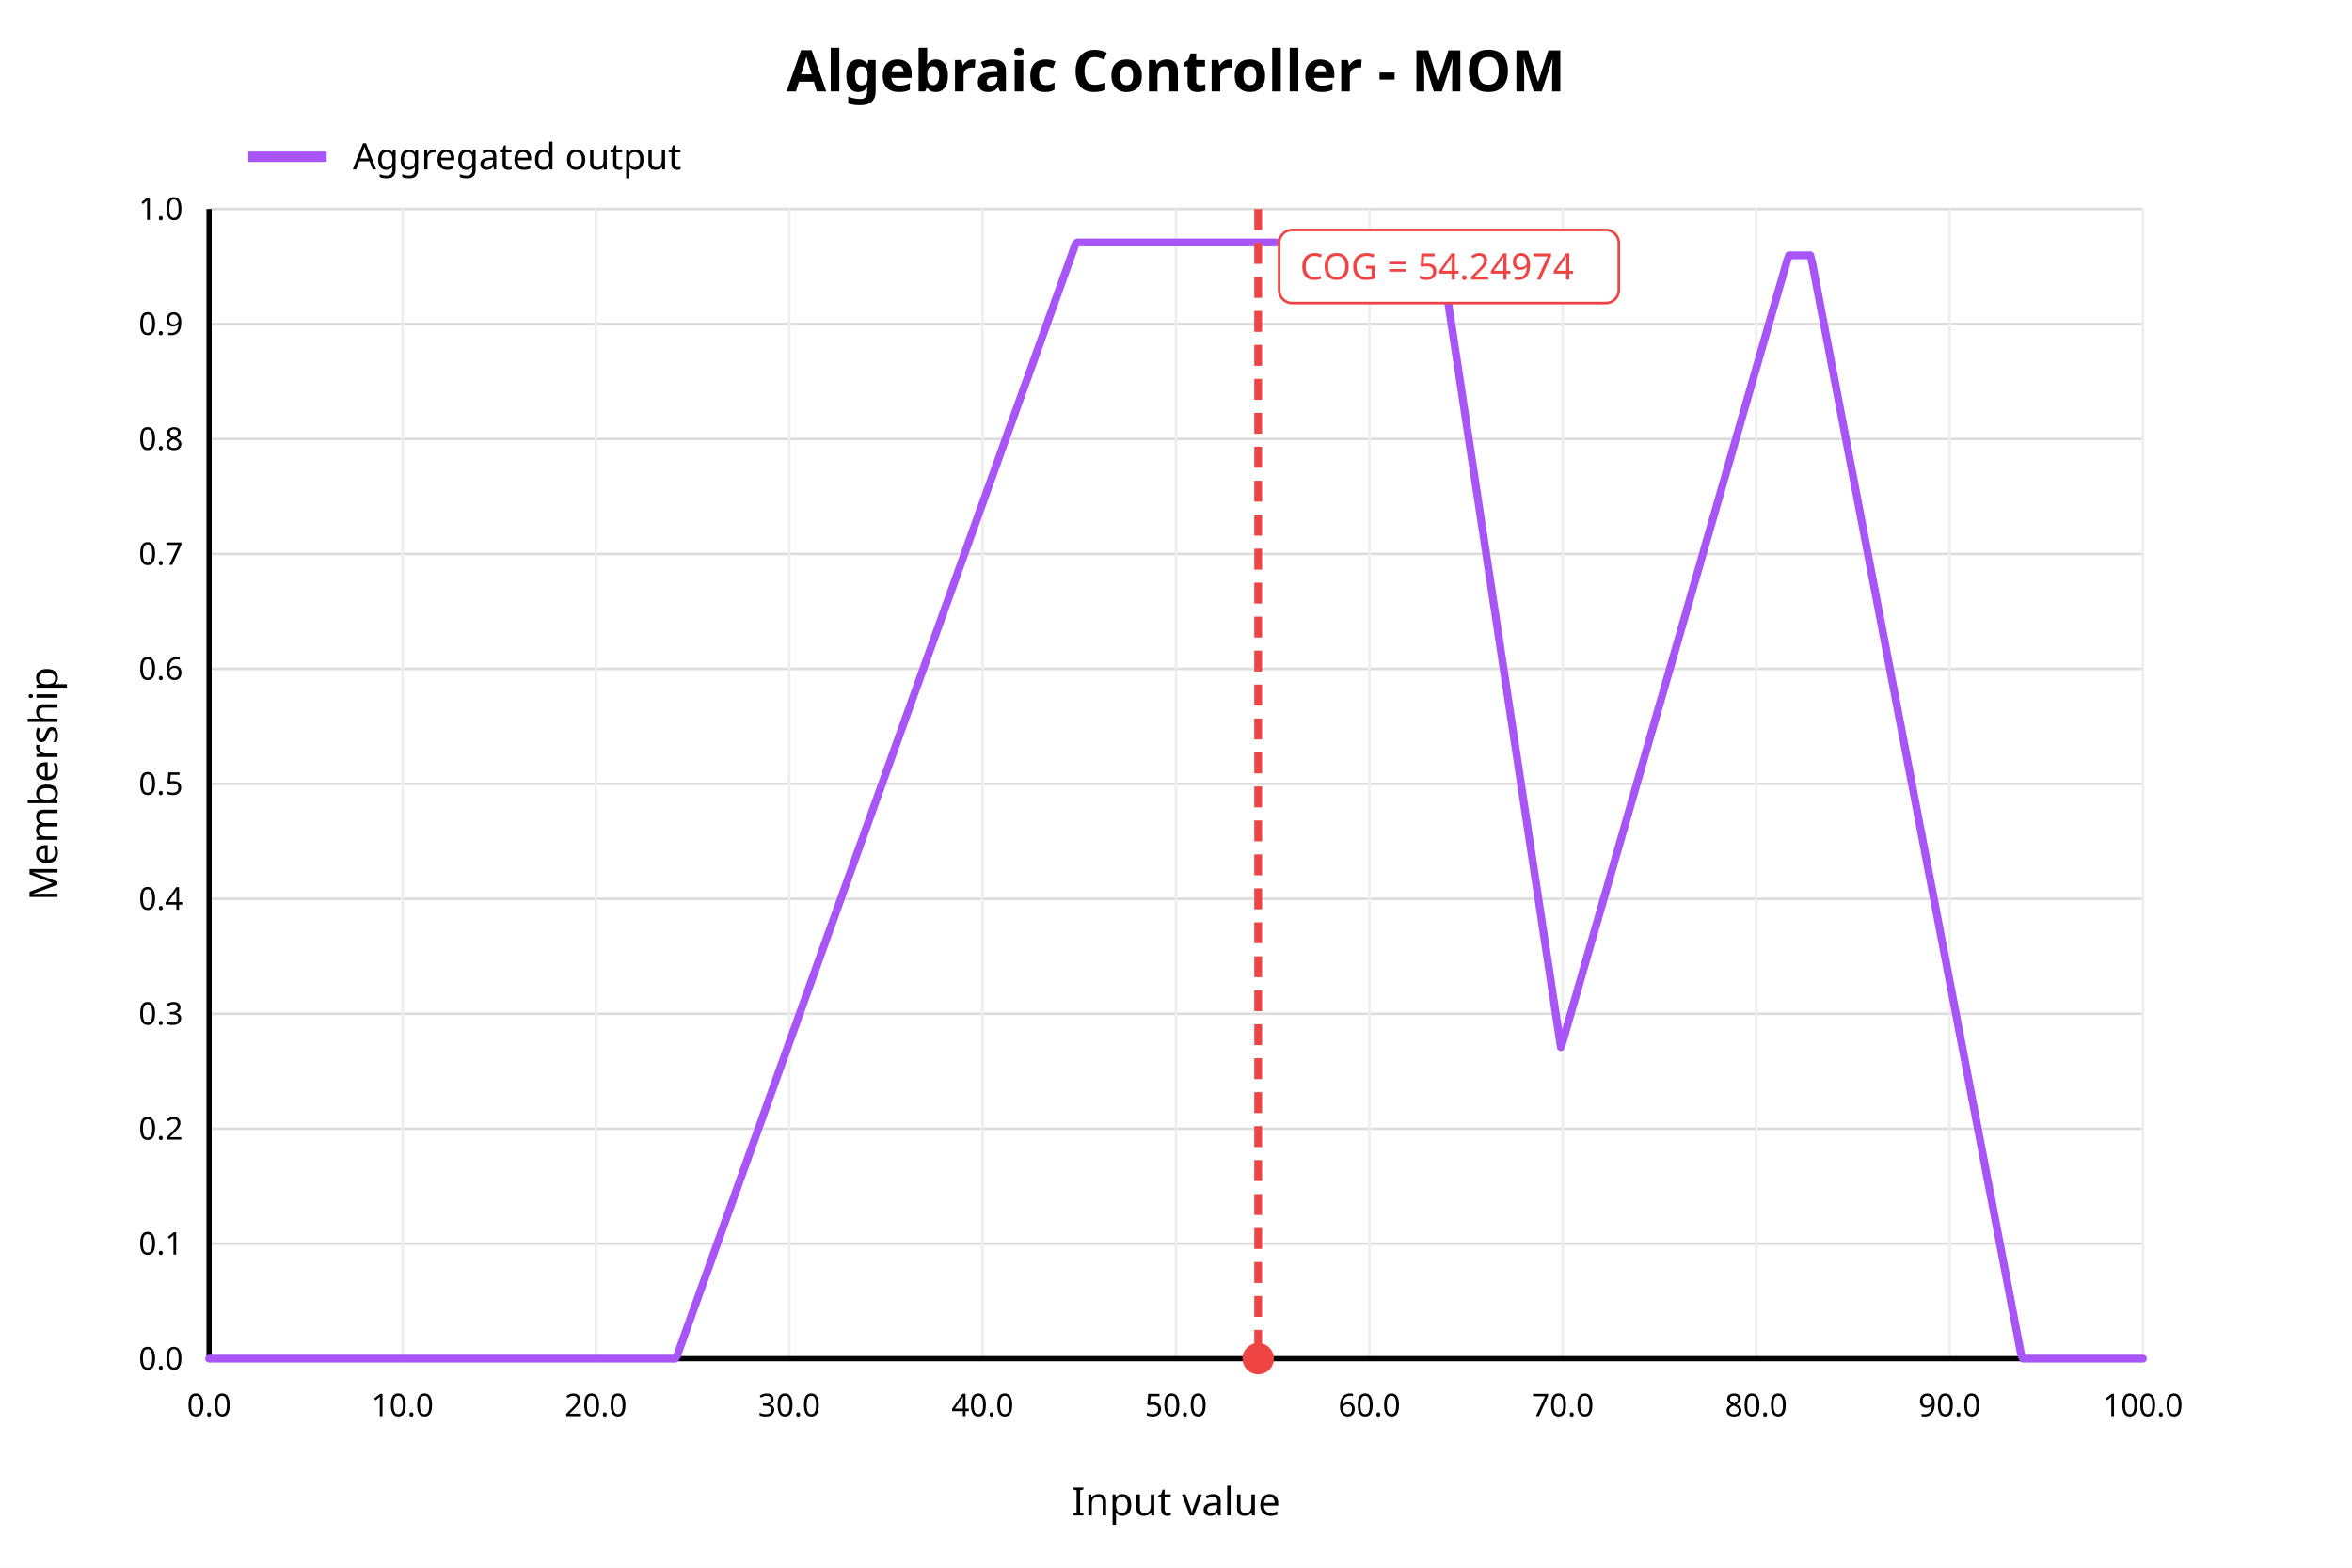
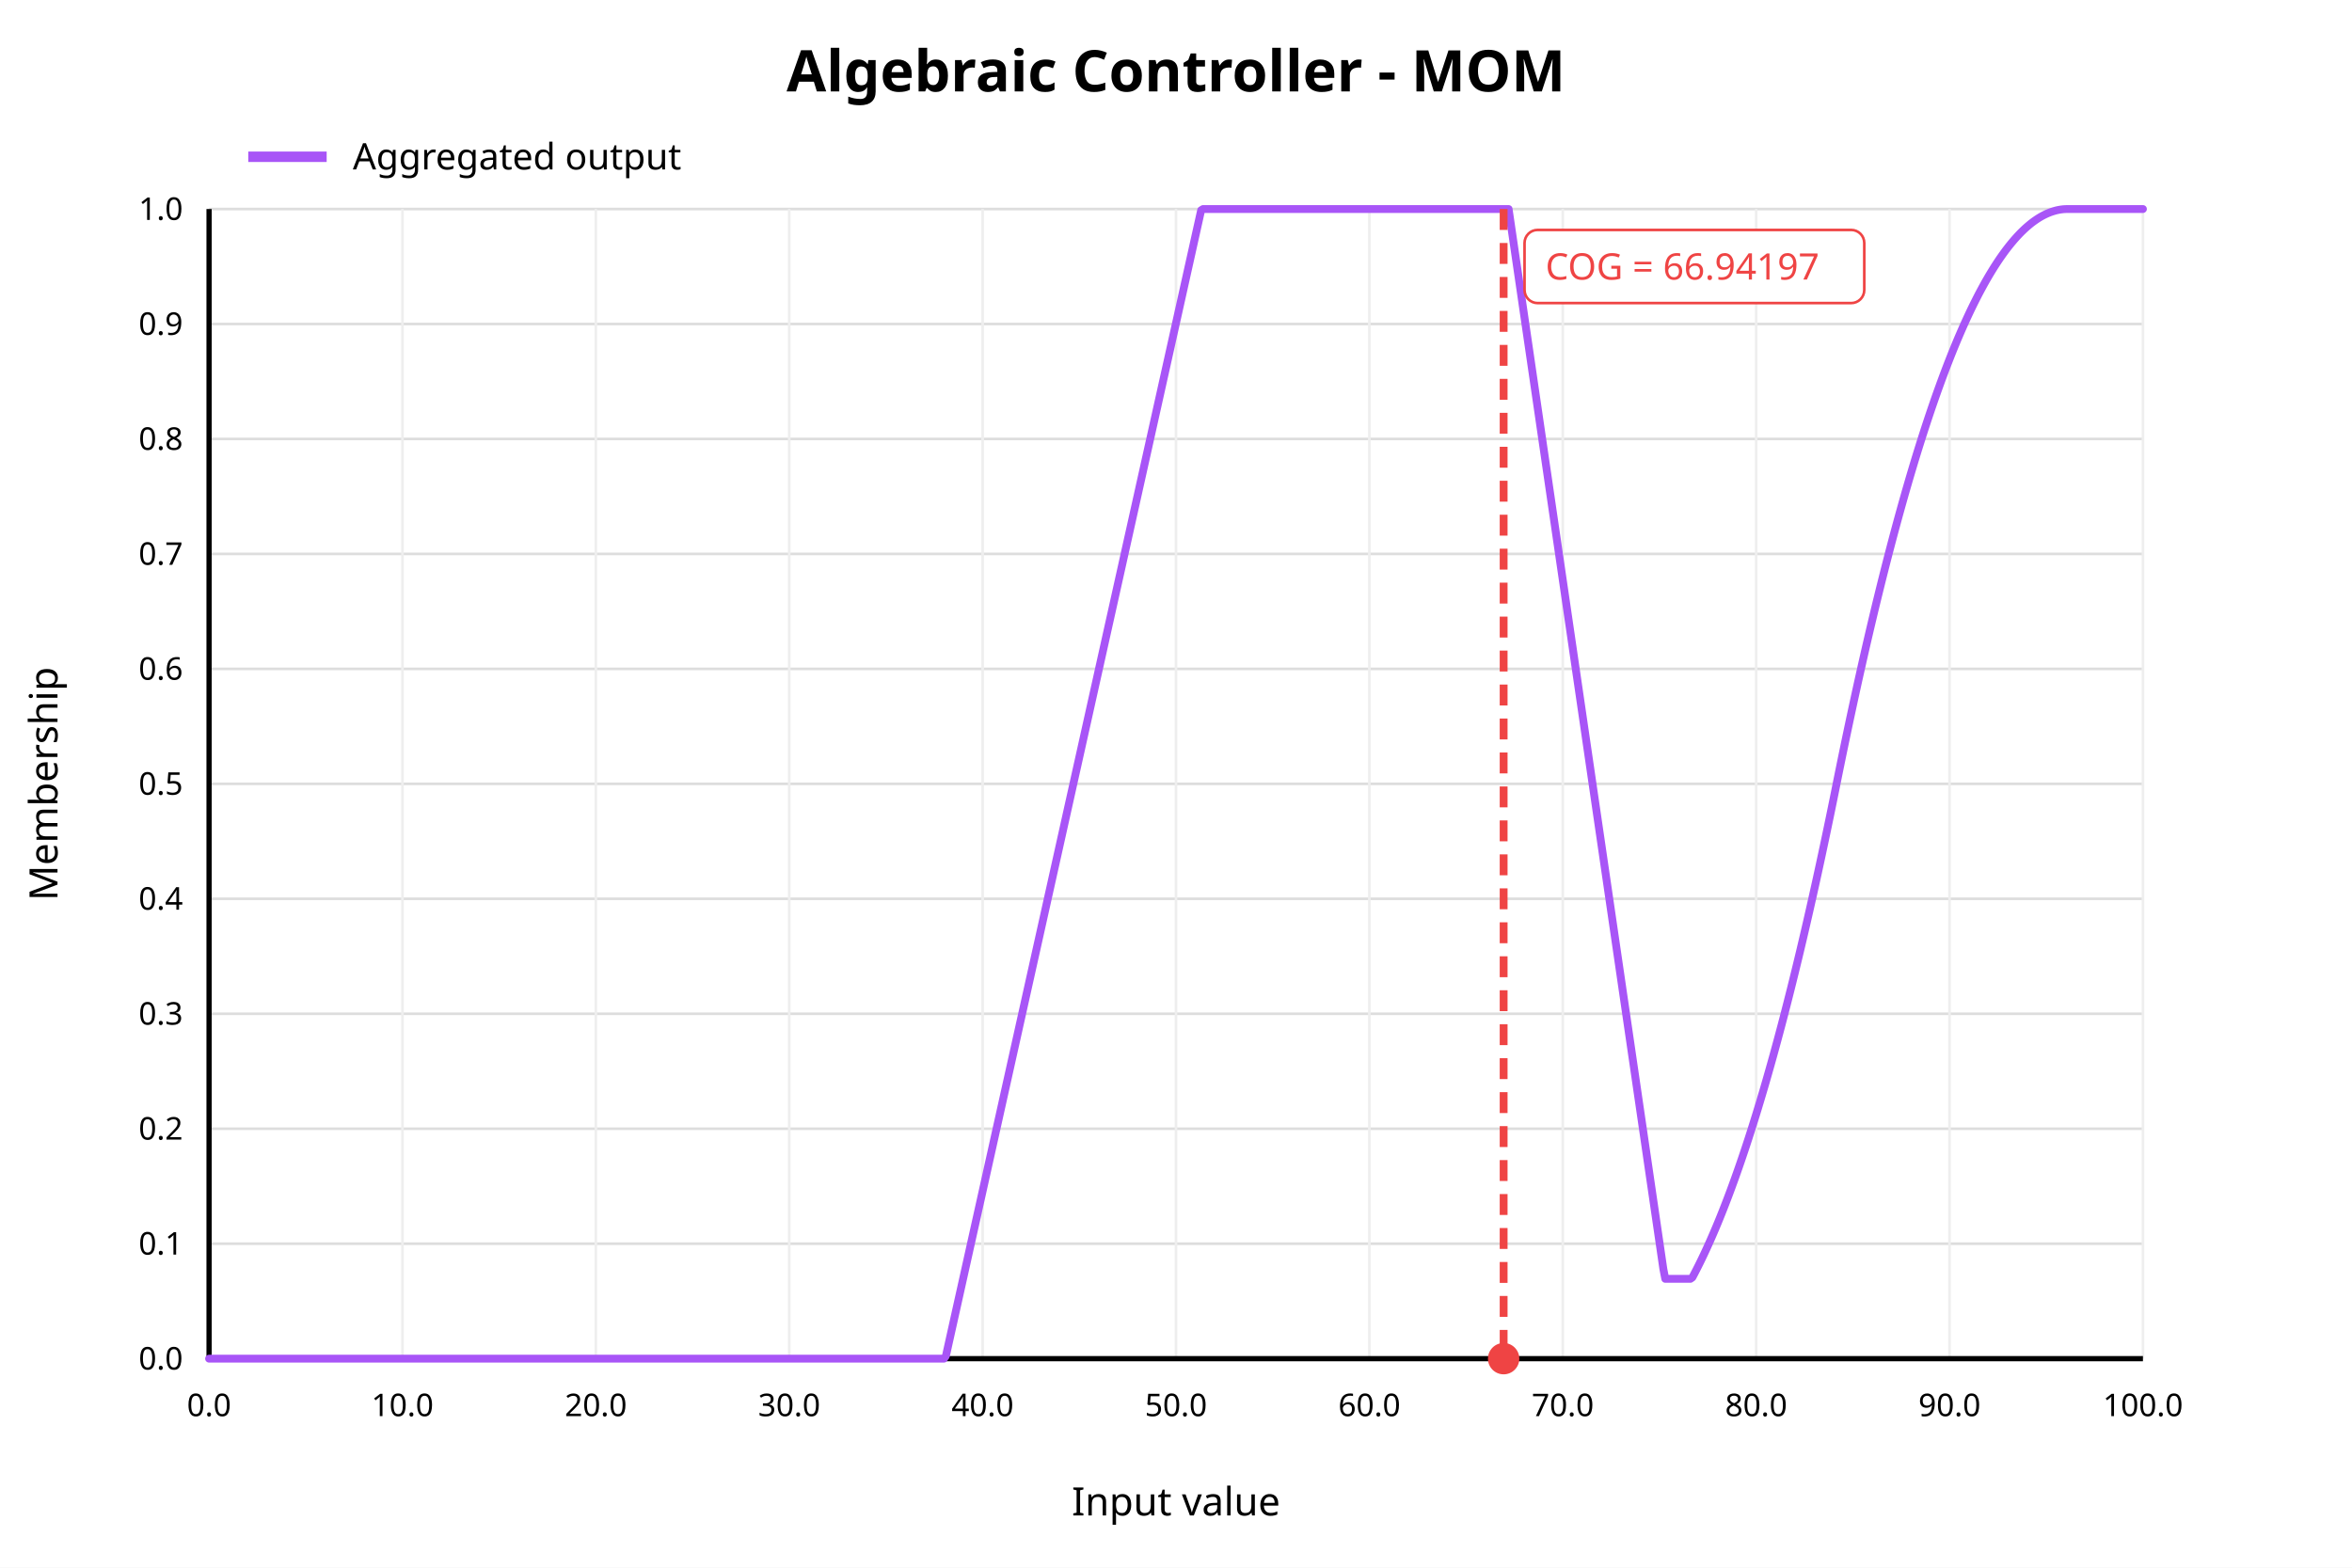
<svg xmlns="http://www.w3.org/2000/svg" width="900" height="600" viewBox="0 0 900 600">
  <rect x="0" y="0" width="900" height="600" fill="white" />
  <text x="450" y="35" text-anchor="middle" font-family="sans-serif" font-size="22" font-weight="bold" fill="black">Algebraic Controller - MOM</text>
  <line x1="80" y1="520.00" x2="820" y2="520.00" stroke="#dddddd" stroke-width="1" />
  <text x="70" y="520.00" text-anchor="end" dominant-baseline="middle" font-family="sans-serif" font-size="12" fill="black">0.0</text>
  <line x1="80" y1="476.00" x2="820" y2="476.00" stroke="#dddddd" stroke-width="1" />
  <text x="70" y="476.00" text-anchor="end" dominant-baseline="middle" font-family="sans-serif" font-size="12" fill="black">0.1</text>
  <line x1="80" y1="432.00" x2="820" y2="432.00" stroke="#dddddd" stroke-width="1" />
  <text x="70" y="432.00" text-anchor="end" dominant-baseline="middle" font-family="sans-serif" font-size="12" fill="black">0.2</text>
  <line x1="80" y1="388.00" x2="820" y2="388.00" stroke="#dddddd" stroke-width="1" />
  <text x="70" y="388.00" text-anchor="end" dominant-baseline="middle" font-family="sans-serif" font-size="12" fill="black">0.3</text>
  <line x1="80" y1="344.00" x2="820" y2="344.00" stroke="#dddddd" stroke-width="1" />
  <text x="70" y="344.00" text-anchor="end" dominant-baseline="middle" font-family="sans-serif" font-size="12" fill="black">0.4</text>
  <line x1="80" y1="300.00" x2="820" y2="300.00" stroke="#dddddd" stroke-width="1" />
  <text x="70" y="300.00" text-anchor="end" dominant-baseline="middle" font-family="sans-serif" font-size="12" fill="black">0.5</text>
  <line x1="80" y1="256.00" x2="820" y2="256.00" stroke="#dddddd" stroke-width="1" />
  <text x="70" y="256.00" text-anchor="end" dominant-baseline="middle" font-family="sans-serif" font-size="12" fill="black">0.6</text>
  <line x1="80" y1="212.00" x2="820" y2="212.00" stroke="#dddddd" stroke-width="1" />
  <text x="70" y="212.00" text-anchor="end" dominant-baseline="middle" font-family="sans-serif" font-size="12" fill="black">0.7</text>
  <line x1="80" y1="168.00" x2="820" y2="168.00" stroke="#dddddd" stroke-width="1" />
  <text x="70" y="168.00" text-anchor="end" dominant-baseline="middle" font-family="sans-serif" font-size="12" fill="black">0.8</text>
  <line x1="80" y1="124.00" x2="820" y2="124.00" stroke="#dddddd" stroke-width="1" />
  <text x="70" y="124.00" text-anchor="end" dominant-baseline="middle" font-family="sans-serif" font-size="12" fill="black">0.9</text>
  <line x1="80" y1="80.00" x2="820" y2="80.00" stroke="#dddddd" stroke-width="1" />
  <text x="70" y="80.00" text-anchor="end" dominant-baseline="middle" font-family="sans-serif" font-size="12" fill="black">1.0</text>
  <line x1="80.00" y1="80" x2="80.00" y2="520" stroke="#eeeeee" stroke-width="1" />
  <text x="80.00" y="542" text-anchor="middle" font-family="sans-serif" font-size="12" fill="black">0.0</text>
  <line x1="154.00" y1="80" x2="154.00" y2="520" stroke="#eeeeee" stroke-width="1" />
  <text x="154.00" y="542" text-anchor="middle" font-family="sans-serif" font-size="12" fill="black">10.0</text>
  <line x1="228.00" y1="80" x2="228.00" y2="520" stroke="#eeeeee" stroke-width="1" />
  <text x="228.00" y="542" text-anchor="middle" font-family="sans-serif" font-size="12" fill="black">20.0</text>
  <line x1="302.00" y1="80" x2="302.00" y2="520" stroke="#eeeeee" stroke-width="1" />
  <text x="302.00" y="542" text-anchor="middle" font-family="sans-serif" font-size="12" fill="black">30.0</text>
  <line x1="376.00" y1="80" x2="376.00" y2="520" stroke="#eeeeee" stroke-width="1" />
  <text x="376.00" y="542" text-anchor="middle" font-family="sans-serif" font-size="12" fill="black">40.0</text>
  <line x1="450.00" y1="80" x2="450.00" y2="520" stroke="#eeeeee" stroke-width="1" />
  <text x="450.00" y="542" text-anchor="middle" font-family="sans-serif" font-size="12" fill="black">50.0</text>
  <line x1="524.00" y1="80" x2="524.00" y2="520" stroke="#eeeeee" stroke-width="1" />
  <text x="524.00" y="542" text-anchor="middle" font-family="sans-serif" font-size="12" fill="black">60.0</text>
  <line x1="598.00" y1="80" x2="598.00" y2="520" stroke="#eeeeee" stroke-width="1" />
  <text x="598.00" y="542" text-anchor="middle" font-family="sans-serif" font-size="12" fill="black">70.0</text>
  <line x1="672.00" y1="80" x2="672.00" y2="520" stroke="#eeeeee" stroke-width="1" />
  <text x="672.00" y="542" text-anchor="middle" font-family="sans-serif" font-size="12" fill="black">80.0</text>
  <line x1="746.00" y1="80" x2="746.00" y2="520" stroke="#eeeeee" stroke-width="1" />
  <text x="746.00" y="542" text-anchor="middle" font-family="sans-serif" font-size="12" fill="black">90.0</text>
  <line x1="820.00" y1="80" x2="820.00" y2="520" stroke="#eeeeee" stroke-width="1" />
  <text x="820.00" y="542" text-anchor="middle" font-family="sans-serif" font-size="12" fill="black">100.0</text>
  <line x1="80" y1="520" x2="820" y2="520" stroke="black" stroke-width="2" />
  <line x1="80" y1="80" x2="80" y2="520" stroke="black" stroke-width="2" />
  <text x="450" y="580" text-anchor="middle" font-family="sans-serif" font-size="15" fill="black">Input value</text>
  <text x="22" y="300" text-anchor="middle" font-family="sans-serif" font-size="15" fill="black" transform="rotate(-90 22 300)">Membership</text>
-   <polyline fill="none" stroke="#a855f7" stroke-width="3" stroke-linejoin="round" stroke-linecap="round" points="80.00,520.00 80.74,520.00 81.48,520.00 82.22,520.00 82.96,520.00 83.70,520.00 84.44,520.00 85.18,520.00 85.92,520.00 86.66,520.00 87.40,520.00 88.14,520.00 88.88,520.00 89.62,520.00 90.36,520.00 91.10,520.00 91.84,520.00 92.58,520.00 93.32,520.00 94.06,520.00 94.80,520.00 95.54,520.00 96.28,520.00 97.02,520.00 97.76,520.00 98.50,520.00 99.24,520.00 99.98,520.00 100.72,520.00 101.46,520.00 102.20,520.00 102.94,520.00 103.68,520.00 104.42,520.00 105.16,520.00 105.90,520.00 106.64,520.00 107.38,520.00 108.12,520.00 108.86,520.00 109.60,520.00 110.34,520.00 111.08,520.00 111.82,520.00 112.56,520.00 113.30,520.00 114.04,520.00 114.78,520.00 115.52,520.00 116.26,520.00 117.00,520.00 117.74,520.00 118.48,520.00 119.22,520.00 119.96,520.00 120.70,520.00 121.44,520.00 122.18,520.00 122.92,520.00 123.66,520.00 124.40,520.00 125.14,520.00 125.88,520.00 126.62,520.00 127.36,520.00 128.10,520.00 128.84,520.00 129.58,520.00 130.32,520.00 131.06,520.00 131.80,520.00 132.54,520.00 133.28,520.00 134.02,520.00 134.76,520.00 135.50,520.00 136.24,520.00 136.98,520.00 137.72,520.00 138.46,520.00 139.20,520.00 139.94,520.00 140.68,520.00 141.42,520.00 142.16,520.00 142.90,520.00 143.64,520.00 144.38,520.00 145.12,520.00 145.86,520.00 146.60,520.00 147.34,520.00 148.08,520.00 148.82,520.00 149.56,520.00 150.30,520.00 151.04,520.00 151.78,520.00 152.52,520.00 153.26,520.00 154.00,520.00 154.74,520.00 155.48,520.00 156.22,520.00 156.96,520.00 157.70,520.00 158.44,520.00 159.18,520.00 159.92,520.00 160.66,520.00 161.40,520.00 162.14,520.00 162.88,520.00 163.62,520.00 164.36,520.00 165.10,520.00 165.84,520.00 166.58,520.00 167.32,520.00 168.06,520.00 168.80,520.00 169.54,520.00 170.28,520.00 171.02,520.00 171.76,520.00 172.50,520.00 173.24,520.00 173.98,520.00 174.72,520.00 175.46,520.00 176.20,520.00 176.94,520.00 177.68,520.00 178.42,520.00 179.16,520.00 179.90,520.00 180.64,520.00 181.38,520.00 182.12,520.00 182.86,520.00 183.60,520.00 184.34,520.00 185.08,520.00 185.82,520.00 186.56,520.00 187.30,520.00 188.04,520.00 188.78,520.00 189.52,520.00 190.26,520.00 191.00,520.00 191.74,520.00 192.48,520.00 193.22,520.00 193.96,520.00 194.70,520.00 195.44,520.00 196.18,520.00 196.92,520.00 197.66,520.00 198.40,520.00 199.14,520.00 199.88,520.00 200.62,520.00 201.36,520.00 202.10,520.00 202.84,520.00 203.58,520.00 204.32,520.00 205.06,520.00 205.80,520.00 206.54,520.00 207.28,520.00 208.02,520.00 208.76,520.00 209.50,520.00 210.24,520.00 210.98,520.00 211.72,520.00 212.46,520.00 213.20,520.00 213.94,520.00 214.68,520.00 215.42,520.00 216.16,520.00 216.90,520.00 217.64,520.00 218.38,520.00 219.12,520.00 219.86,520.00 220.60,520.00 221.34,520.00 222.08,520.00 222.82,520.00 223.56,520.00 224.30,520.00 225.04,520.00 225.78,520.00 226.52,520.00 227.26,520.00 228.00,520.00 228.74,520.00 229.48,520.00 230.22,520.00 230.96,520.00 231.70,520.00 232.44,520.00 233.18,520.00 233.92,520.00 234.66,520.00 235.40,520.00 236.14,520.00 236.88,520.00 237.62,520.00 238.36,520.00 239.10,520.00 239.84,520.00 240.58,520.00 241.32,520.00 242.06,520.00 242.80,520.00 243.54,520.00 244.28,520.00 245.02,520.00 245.76,520.00 246.50,520.00 247.24,520.00 247.98,520.00 248.72,520.00 249.46,520.00 250.20,520.00 250.94,520.00 251.68,520.00 252.42,520.00 253.16,520.00 253.90,520.00 254.64,520.00 255.38,520.00 256.12,520.00 256.86,520.00 257.60,520.00 258.34,520.00 259.08,518.89 259.82,516.82 260.56,514.76 261.30,512.69 262.04,510.63 262.78,508.56 263.52,506.49 264.26,504.43 265.00,502.36 265.74,500.30 266.48,498.23 267.22,496.17 267.96,494.10 268.70,492.04 269.44,489.97 270.18,487.91 270.92,485.84 271.66,483.78 272.40,481.71 273.14,479.65 273.88,477.58 274.62,475.52 275.36,473.45 276.10,471.39 276.84,469.32 277.58,467.26 278.32,465.19 279.06,463.13 279.80,461.06 280.54,459.00 281.28,456.93 282.02,454.87 282.76,452.80 283.50,450.74 284.24,448.67 284.98,446.61 285.72,444.54 286.46,442.48 287.20,440.41 287.94,438.35 288.68,436.28 289.42,434.22 290.16,432.15 290.90,430.09 291.64,428.02 292.38,425.96 293.12,423.89 293.86,421.83 294.60,419.76 295.34,417.70 296.08,415.63 296.82,413.57 297.56,411.50 298.30,409.44 299.04,407.37 299.78,405.31 300.52,403.24 301.26,401.18 302.00,399.11 302.74,397.05 303.48,394.98 304.22,392.92 304.96,390.85 305.70,388.79 306.44,386.72 307.18,384.66 307.92,382.59 308.66,380.53 309.40,378.46 310.14,376.40 310.88,374.33 311.62,372.27 312.36,370.20 313.10,368.14 313.84,366.07 314.58,364.01 315.32,361.94 316.06,359.88 316.80,357.81 317.54,355.75 318.28,353.68 319.02,351.62 319.76,349.55 320.50,347.49 321.24,345.42 321.98,343.36 322.72,341.29 323.46,339.23 324.20,337.16 324.94,335.10 325.68,333.03 326.42,330.97 327.16,328.90 327.90,326.84 328.64,324.77 329.38,322.71 330.12,320.64 330.86,318.58 331.60,316.51 332.34,314.45 333.08,312.38 333.82,310.32 334.56,308.25 335.30,306.19 336.04,304.12 336.78,302.06 337.52,299.99 338.26,297.93 339.00,295.86 339.74,293.79 340.48,291.73 341.22,289.66 341.96,287.60 342.70,285.53 343.44,283.47 344.18,281.40 344.92,279.34 345.66,277.27 346.40,275.21 347.14,273.14 347.88,271.08 348.62,269.01 349.36,266.95 350.10,264.88 350.84,262.82 351.58,260.75 352.32,258.69 353.06,256.62 353.80,254.56 354.54,252.49 355.28,250.43 356.02,248.36 356.76,246.30 357.50,244.23 358.24,242.17 358.98,240.10 359.72,238.04 360.46,235.97 361.20,233.91 361.94,231.84 362.68,229.78 363.42,227.71 364.16,225.65 364.90,223.58 365.64,221.52 366.38,219.45 367.12,217.39 367.86,215.32 368.60,213.26 369.34,211.19 370.08,209.13 370.82,207.06 371.56,205.00 372.30,202.93 373.04,200.87 373.78,198.80 374.52,196.74 375.26,194.67 376.00,192.61 376.74,190.54 377.48,188.48 378.22,186.41 378.96,184.35 379.70,182.28 380.44,180.22 381.18,178.15 381.92,176.09 382.66,174.02 383.40,171.96 384.14,169.89 384.88,167.83 385.62,165.76 386.36,163.70 387.10,161.63 387.84,159.57 388.58,157.50 389.32,155.44 390.06,153.37 390.80,151.31 391.54,149.24 392.28,147.18 393.02,145.11 393.76,143.05 394.50,140.98 395.24,138.92 395.98,136.85 396.72,134.79 397.46,132.72 398.20,130.66 398.94,128.59 399.68,126.53 400.42,124.46 401.16,122.40 401.90,120.33 402.64,118.27 403.38,116.20 404.12,114.14 404.86,112.07 405.60,110.01 406.34,107.94 407.08,105.88 407.82,103.81 408.56,101.75 409.30,99.68 410.04,97.62 410.78,95.55 411.52,93.49 412.26,92.79 413.00,92.79 413.74,92.79 414.48,92.79 415.22,92.79 415.96,92.79 416.70,92.79 417.44,92.79 418.18,92.79 418.92,92.79 419.66,92.79 420.40,92.79 421.14,92.79 421.88,92.79 422.62,92.79 423.36,92.79 424.10,92.79 424.84,92.79 425.58,92.79 426.32,92.79 427.06,92.79 427.80,92.79 428.54,92.79 429.28,92.79 430.02,92.79 430.76,92.79 431.50,92.79 432.24,92.79 432.98,92.79 433.72,92.79 434.46,92.79 435.20,92.79 435.94,92.79 436.68,92.79 437.42,92.79 438.16,92.79 438.90,92.79 439.64,92.79 440.38,92.79 441.12,92.79 441.86,92.79 442.60,92.79 443.34,92.79 444.08,92.79 444.82,92.79 445.56,92.79 446.30,92.79 447.04,92.79 447.78,92.79 448.52,92.79 449.26,92.79 450.00,92.79 450.74,92.79 451.48,92.79 452.22,92.79 452.96,92.79 453.70,92.79 454.44,92.79 455.18,92.79 455.92,92.79 456.66,92.79 457.40,92.79 458.14,92.79 458.88,92.79 459.62,92.79 460.36,92.79 461.10,92.79 461.84,92.79 462.58,92.79 463.32,92.79 464.06,92.79 464.80,92.79 465.54,92.79 466.28,92.79 467.02,92.79 467.76,92.79 468.50,92.79 469.24,92.79 469.98,92.79 470.72,92.79 471.46,92.79 472.20,92.79 472.94,92.79 473.68,92.79 474.42,92.79 475.16,92.79 475.90,92.79 476.64,92.79 477.38,92.79 478.12,92.79 478.86,92.79 479.60,92.79 480.34,92.79 481.08,92.79 481.82,92.79 482.56,92.79 483.30,92.79 484.04,92.79 484.78,92.79 485.52,92.79 486.26,92.79 487.00,92.79 487.74,92.79 488.48,92.79 489.22,92.79 489.96,92.79 490.70,92.79 491.44,92.79 492.18,92.79 492.92,92.79 493.66,92.79 494.40,92.79 495.14,92.79 495.88,92.79 496.62,92.79 497.36,92.79 498.10,92.79 498.84,92.79 499.58,92.79 500.32,92.79 501.06,92.79 501.80,92.79 502.54,92.79 503.28,92.79 504.02,92.79 504.76,92.79 505.50,92.79 506.24,92.79 506.98,92.79 507.72,92.79 508.46,92.79 509.20,92.79 509.94,92.79 510.68,92.79 511.42,92.79 512.16,92.79 512.90,92.79 513.64,92.79 514.38,92.79 515.12,92.79 515.86,92.79 516.60,92.79 517.34,92.79 518.08,92.79 518.82,92.79 519.56,92.79 520.30,92.79 521.04,92.79 521.78,92.79 522.52,92.79 523.26,92.79 524.00,92.79 524.74,92.79 525.48,92.79 526.22,92.79 526.96,92.79 527.70,92.79 528.44,92.79 529.18,92.79 529.92,92.79 530.66,92.79 531.40,92.79 532.14,92.79 532.88,92.79 533.62,92.79 534.36,92.79 535.10,92.79 535.84,92.79 536.58,92.79 537.32,92.79 538.06,92.79 538.80,92.79 539.54,92.79 540.28,92.79 541.02,92.79 541.76,92.79 542.50,92.79 543.24,92.79 543.98,92.79 544.72,92.79 545.46,92.79 546.20,92.79 546.94,92.79 547.68,92.79 548.42,92.79 549.16,92.79 549.90,92.79 550.64,92.79 551.38,97.51 552.12,102.40 552.86,107.29 553.60,112.19 554.34,117.08 555.08,121.97 555.82,126.86 556.56,131.75 557.30,136.64 558.04,141.53 558.78,146.42 559.52,151.31 560.26,156.21 561.00,161.10 561.74,165.99 562.48,170.88 563.22,175.77 563.96,180.66 564.70,185.55 565.44,190.44 566.18,195.34 566.92,200.23 567.66,205.12 568.40,210.01 569.14,214.90 569.88,219.79 570.62,224.68 571.36,229.57 572.10,234.47 572.84,239.36 573.58,244.25 574.32,249.14 575.06,254.03 575.80,258.92 576.54,263.81 577.28,268.70 578.02,273.60 578.76,278.49 579.50,283.38 580.24,288.27 580.98,293.16 581.72,298.05 582.46,302.94 583.20,307.83 583.94,312.72 584.68,317.62 585.42,322.51 586.16,327.40 586.90,332.29 587.64,337.18 588.38,342.07 589.12,346.96 589.86,351.85 590.60,356.75 591.34,361.64 592.08,366.53 592.82,371.42 593.56,376.31 594.30,381.20 595.04,386.09 595.78,390.98 596.52,395.88 597.26,400.77 598.00,398.60 598.74,396.02 599.48,393.44 600.22,390.87 600.96,388.29 601.70,385.72 602.44,383.14 603.18,380.56 603.92,377.99 604.66,375.41 605.40,372.83 606.14,370.26 606.88,367.68 607.62,365.10 608.36,362.53 609.10,359.95 609.84,357.37 610.58,354.80 611.32,352.22 612.06,349.65 612.80,347.07 613.54,344.49 614.28,341.92 615.02,339.34 615.76,336.76 616.50,334.19 617.24,331.61 617.98,329.03 618.72,326.46 619.46,323.88 620.20,321.30 620.94,318.73 621.68,316.15 622.42,313.58 623.16,311.00 623.90,308.42 624.64,305.85 625.38,303.27 626.12,300.69 626.86,298.12 627.60,295.54 628.34,292.96 629.08,290.39 629.82,287.81 630.56,285.23 631.30,282.66 632.04,280.08 632.78,277.50 633.52,274.93 634.26,272.35 635.00,269.78 635.74,267.20 636.48,264.62 637.22,262.05 637.96,259.47 638.70,256.89 639.44,254.32 640.18,251.74 640.92,249.16 641.66,246.59 642.40,244.01 643.14,241.44 643.88,238.86 644.62,236.28 645.36,233.71 646.10,231.13 646.84,228.55 647.58,225.98 648.32,223.40 649.06,220.82 649.80,218.25 650.54,215.67 651.28,213.09 652.02,210.52 652.76,207.94 653.50,205.36 654.24,202.79 654.98,200.21 655.72,197.64 656.46,195.06 657.20,192.48 657.94,189.91 658.68,187.33 659.42,184.75 660.16,182.18 660.90,179.60 661.64,177.02 662.38,174.45 663.12,171.87 663.86,169.29 664.60,166.72 665.34,164.14 666.08,161.57 666.82,158.99 667.56,156.41 668.30,153.84 669.04,151.26 669.78,148.68 670.52,146.11 671.26,143.53 672.00,140.95 672.74,138.38 673.48,135.80 674.22,133.22 674.96,130.65 675.70,128.07 676.44,125.50 677.18,122.92 677.92,120.34 678.66,117.77 679.40,115.19 680.14,112.61 680.88,110.04 681.62,107.46 682.36,104.88 683.10,102.31 683.84,99.73 684.58,97.72 685.32,97.72 686.06,97.72 686.80,97.72 687.54,97.72 688.28,97.72 689.02,97.72 689.76,97.72 690.50,97.72 691.24,97.72 691.98,97.72 692.72,97.72 693.46,100.66 694.20,104.53 694.94,108.40 695.68,112.27 696.42,116.13 697.16,120.00 697.90,123.87 698.64,127.74 699.38,131.61 700.12,135.48 700.86,139.34 701.60,143.21 702.34,147.08 703.08,150.95 703.82,154.82 704.56,158.68 705.30,162.55 706.04,166.42 706.78,170.29 707.52,174.16 708.26,178.02 709.00,181.89 709.74,185.76 710.48,189.63 711.22,193.50 711.96,197.37 712.70,201.23 713.44,205.10 714.18,208.97 714.92,212.84 715.66,216.71 716.40,220.57 717.14,224.44 717.88,228.31 718.62,232.18 719.36,236.05 720.10,239.91 720.84,243.78 721.58,247.65 722.32,251.52 723.06,255.39 723.80,259.25 724.54,263.12 725.28,266.99 726.02,270.86 726.76,274.73 727.50,278.60 728.24,282.46 728.98,286.33 729.72,290.20 730.46,294.07 731.20,297.94 731.94,301.80 732.68,305.67 733.42,309.54 734.16,313.41 734.90,317.28 735.64,321.14 736.38,325.01 737.12,328.88 737.86,332.75 738.60,336.62 739.34,340.49 740.08,344.35 740.82,348.22 741.56,352.09 742.30,355.96 743.04,359.83 743.78,363.69 744.52,367.56 745.26,371.43 746.00,375.30 746.74,379.17 747.48,383.03 748.22,386.90 748.96,390.77 749.70,394.64 750.44,398.51 751.18,402.38 751.92,406.24 752.66,410.11 753.40,413.98 754.14,417.85 754.88,421.72 755.62,425.58 756.36,429.45 757.10,433.32 757.84,437.19 758.58,441.06 759.32,444.92 760.06,448.79 760.80,452.66 761.54,456.53 762.28,460.40 763.02,464.27 763.76,468.13 764.50,472.00 765.24,475.87 765.98,479.74 766.72,483.61 767.46,487.47 768.20,491.34 768.94,495.21 769.68,499.08 770.42,502.95 771.16,506.81 771.90,510.68 772.64,514.55 773.38,518.42 774.12,520.00 774.86,520.00 775.60,520.00 776.34,520.00 777.08,520.00 777.82,520.00 778.56,520.00 779.30,520.00 780.04,520.00 780.78,520.00 781.52,520.00 782.26,520.00 783.00,520.00 783.74,520.00 784.48,520.00 785.22,520.00 785.96,520.00 786.70,520.00 787.44,520.00 788.18,520.00 788.92,520.00 789.66,520.00 790.40,520.00 791.14,520.00 791.88,520.00 792.62,520.00 793.36,520.00 794.10,520.00 794.84,520.00 795.58,520.00 796.32,520.00 797.06,520.00 797.80,520.00 798.54,520.00 799.28,520.00 800.02,520.00 800.76,520.00 801.50,520.00 802.24,520.00 802.98,520.00 803.72,520.00 804.46,520.00 805.20,520.00 805.94,520.00 806.68,520.00 807.42,520.00 808.16,520.00 808.90,520.00 809.64,520.00 810.38,520.00 811.12,520.00 811.86,520.00 812.60,520.00 813.34,520.00 814.08,520.00 814.82,520.00 815.56,520.00 816.30,520.00 817.04,520.00 817.78,520.00 818.52,520.00 819.26,520.00 820.00,520.00" />
-   <line x1="481.45" y1="80" x2="481.45" y2="520" stroke="#ef4444" stroke-width="3" stroke-dasharray="8 5" />
-   <circle cx="481.45" cy="520" r="6" fill="#ef4444" />
-   <rect x="489.45" y="88" width="130" height="28" rx="5" fill="white" stroke="#ef4444" />
-   <text x="497.45" y="107" font-family="sans-serif" font-size="14" fill="#ef4444">COG = 54.24974</text>
+   <polyline fill="none" stroke="#a855f7" stroke-width="3" stroke-linejoin="round" stroke-linecap="round" points="80.00,520.00 80.74,520.00 81.48,520.00 82.22,520.00 82.96,520.00 83.70,520.00 84.44,520.00 85.18,520.00 85.92,520.00 86.66,520.00 87.40,520.00 88.14,520.00 88.88,520.00 89.62,520.00 90.36,520.00 91.10,520.00 91.84,520.00 92.58,520.00 93.32,520.00 94.06,520.00 94.80,520.00 95.54,520.00 96.28,520.00 97.02,520.00 97.76,520.00 98.50,520.00 99.24,520.00 99.98,520.00 100.72,520.00 101.46,520.00 102.20,520.00 102.94,520.00 103.68,520.00 104.42,520.00 105.16,520.00 105.90,520.00 106.64,520.00 107.38,520.00 108.12,520.00 108.86,520.00 109.60,520.00 110.34,520.00 111.08,520.00 111.82,520.00 112.56,520.00 113.30,520.00 114.04,520.00 114.78,520.00 115.52,520.00 116.26,520.00 117.00,520.00 117.74,520.00 118.48,520.00 119.22,520.00 119.96,520.00 120.70,520.00 121.44,520.00 122.18,520.00 122.92,520.00 123.66,520.00 124.40,520.00 125.14,520.00 125.88,520.00 126.62,520.00 127.36,520.00 128.10,520.00 128.84,520.00 129.58,520.00 130.32,520.00 131.06,520.00 131.80,520.00 132.54,520.00 133.28,520.00 134.02,520.00 134.76,520.00 135.50,520.00 136.24,520.00 136.98,520.00 137.72,520.00 138.46,520.00 139.20,520.00 139.94,520.00 140.68,520.00 141.42,520.00 142.16,520.00 142.90,520.00 143.64,520.00 144.38,520.00 145.12,520.00 145.86,520.00 146.60,520.00 147.34,520.00 148.08,520.00 148.82,520.00 149.56,520.00 150.30,520.00 151.04,520.00 151.78,520.00 152.52,520.00 153.26,520.00 154.00,520.00 154.74,520.00 155.48,520.00 156.22,520.00 156.96,520.00 157.70,520.00 158.44,520.00 159.18,520.00 159.92,520.00 160.66,520.00 161.40,520.00 162.14,520.00 162.88,520.00 163.62,520.00 164.36,520.00 165.10,520.00 165.84,520.00 166.58,520.00 167.32,520.00 168.06,520.00 168.80,520.00 169.54,520.00 170.28,520.00 171.02,520.00 171.76,520.00 172.50,520.00 173.24,520.00 173.98,520.00 174.72,520.00 175.46,520.00 176.20,520.00 176.94,520.00 177.68,520.00 178.42,520.00 179.16,520.00 179.90,520.00 180.64,520.00 181.38,520.00 182.12,520.00 182.86,520.00 183.60,520.00 184.34,520.00 185.08,520.00 185.82,520.00 186.56,520.00 187.30,520.00 188.04,520.00 188.78,520.00 189.52,520.00 190.26,520.00 191.00,520.00 191.74,520.00 192.48,520.00 193.22,520.00 193.96,520.00 194.70,520.00 195.44,520.00 196.18,520.00 196.92,520.00 197.66,520.00 198.40,520.00 199.14,520.00 199.88,520.00 200.62,520.00 201.36,520.00 202.10,520.00 202.84,520.00 203.58,520.00 204.32,520.00 205.06,520.00 205.80,520.00 206.54,520.00 207.28,520.00 208.02,520.00 208.76,520.00 209.50,520.00 210.24,520.00 210.98,520.00 211.72,520.00 212.46,520.00 213.20,520.00 213.94,520.00 214.68,520.00 215.42,520.00 216.16,520.00 216.90,520.00 217.64,520.00 218.38,520.00 219.12,520.00 219.86,520.00 220.60,520.00 221.34,520.00 222.08,520.00 222.82,520.00 223.56,520.00 224.30,520.00 225.04,520.00 225.78,520.00 226.52,520.00 227.26,520.00 228.00,520.00 228.74,520.00 229.48,520.00 230.22,520.00 230.96,520.00 231.70,520.00 232.44,520.00 233.18,520.00 233.92,520.00 234.66,520.00 235.40,520.00 236.14,520.00 236.88,520.00 237.62,520.00 238.36,520.00 239.10,520.00 239.84,520.00 240.58,520.00 241.32,520.00 242.06,520.00 242.80,520.00 243.54,520.00 244.28,520.00 245.02,520.00 245.76,520.00 246.50,520.00 247.24,520.00 247.98,520.00 248.72,520.00 249.46,520.00 250.20,520.00 250.94,520.00 251.68,520.00 252.42,520.00 253.16,520.00 253.90,520.00 254.64,520.00 255.38,520.00 256.12,520.00 256.86,520.00 257.60,520.00 258.34,520.00 259.08,520.00 259.82,520.00 260.56,520.00 261.30,520.00 262.04,520.00 262.78,520.00 263.52,520.00 264.26,520.00 265.00,520.00 265.74,520.00 266.48,520.00 267.22,520.00 267.96,520.00 268.70,520.00 269.44,520.00 270.18,520.00 270.92,520.00 271.66,520.00 272.40,520.00 273.14,520.00 273.88,520.00 274.62,520.00 275.36,520.00 276.10,520.00 276.84,520.00 277.58,520.00 278.32,520.00 279.06,520.00 279.80,520.00 280.54,520.00 281.28,520.00 282.02,520.00 282.76,520.00 283.50,520.00 284.24,520.00 284.98,520.00 285.72,520.00 286.46,520.00 287.20,520.00 287.94,520.00 288.68,520.00 289.42,520.00 290.16,520.00 290.90,520.00 291.64,520.00 292.38,520.00 293.12,520.00 293.86,520.00 294.60,520.00 295.34,520.00 296.08,520.00 296.82,520.00 297.56,520.00 298.30,520.00 299.04,520.00 299.78,520.00 300.52,520.00 301.26,520.00 302.00,520.00 302.74,520.00 303.48,520.00 304.22,520.00 304.96,520.00 305.70,520.00 306.44,520.00 307.18,520.00 307.92,520.00 308.66,520.00 309.40,520.00 310.14,520.00 310.88,520.00 311.62,520.00 312.36,520.00 313.10,520.00 313.84,520.00 314.58,520.00 315.32,520.00 316.06,520.00 316.80,520.00 317.54,520.00 318.28,520.00 319.02,520.00 319.76,520.00 320.50,520.00 321.24,520.00 321.98,520.00 322.72,520.00 323.46,520.00 324.20,520.00 324.94,520.00 325.68,520.00 326.42,520.00 327.16,520.00 327.90,520.00 328.64,520.00 329.38,520.00 330.12,520.00 330.86,520.00 331.60,520.00 332.34,520.00 333.08,520.00 333.82,520.00 334.56,520.00 335.30,520.00 336.04,520.00 336.78,520.00 337.52,520.00 338.26,520.00 339.00,520.00 339.74,520.00 340.48,520.00 341.22,520.00 341.96,520.00 342.70,520.00 343.44,520.00 344.18,520.00 344.92,520.00 345.66,520.00 346.40,520.00 347.14,520.00 347.88,520.00 348.62,520.00 349.36,520.00 350.10,520.00 350.84,520.00 351.58,520.00 352.32,520.00 353.06,520.00 353.80,520.00 354.54,520.00 355.28,520.00 356.02,520.00 356.76,520.00 357.50,520.00 358.24,520.00 358.98,520.00 359.72,520.00 360.46,520.00 361.20,520.00 361.94,519.02 362.68,515.69 363.42,512.37 364.16,509.05 364.90,505.73 365.64,502.40 366.38,499.08 367.12,495.76 367.86,492.44 368.60,489.11 369.34,485.79 370.08,482.47 370.82,479.15 371.56,475.82 372.30,472.50 373.04,469.18 373.78,465.86 374.52,462.53 375.26,459.21 376.00,455.89 376.74,452.57 377.48,449.24 378.22,445.92 378.96,442.60 379.70,439.28 380.44,435.96 381.18,432.63 381.92,429.31 382.66,425.99 383.40,422.67 384.14,419.34 384.88,416.02 385.62,412.70 386.36,409.38 387.10,406.05 387.84,402.73 388.58,399.41 389.32,396.09 390.06,392.76 390.80,389.44 391.54,386.12 392.28,382.80 393.02,379.47 393.76,376.15 394.50,372.83 395.24,369.51 395.98,366.18 396.72,362.86 397.46,359.54 398.20,356.22 398.94,352.89 399.68,349.57 400.42,346.25 401.16,342.93 401.90,339.61 402.64,336.28 403.38,332.96 404.12,329.64 404.86,326.32 405.60,322.99 406.34,319.67 407.08,316.35 407.82,313.03 408.56,309.70 409.30,306.38 410.04,303.06 410.78,299.74 411.52,296.41 412.26,293.09 413.00,289.77 413.74,286.45 414.48,283.12 415.22,279.80 415.96,276.48 416.70,273.16 417.44,269.83 418.18,266.51 418.92,263.19 419.66,259.87 420.40,256.54 421.14,253.22 421.88,249.90 422.62,246.58 423.36,243.25 424.10,239.93 424.84,236.61 425.58,233.29 426.32,229.97 427.06,226.64 427.80,223.32 428.54,220.00 429.28,216.68 430.02,213.35 430.76,210.03 431.50,206.71 432.24,203.39 432.98,200.06 433.72,196.74 434.46,193.42 435.20,190.10 435.94,186.77 436.68,183.45 437.42,180.13 438.16,176.81 438.90,173.48 439.64,170.16 440.38,166.84 441.12,163.52 441.86,160.19 442.60,156.87 443.34,153.55 444.08,150.23 444.82,146.90 445.56,143.58 446.30,140.26 447.04,136.94 447.78,133.62 448.52,130.29 449.26,126.97 450.00,123.65 450.74,120.33 451.48,117.00 452.22,113.68 452.96,110.36 453.70,107.04 454.44,103.71 455.18,100.39 455.92,97.07 456.66,93.75 457.40,90.42 458.14,87.10 458.88,83.78 459.62,80.46 460.36,80.00 461.10,80.00 461.84,80.00 462.58,80.00 463.32,80.00 464.06,80.00 464.80,80.00 465.54,80.00 466.28,80.00 467.02,80.00 467.76,80.00 468.50,80.00 469.24,80.00 469.98,80.00 470.72,80.00 471.46,80.00 472.20,80.00 472.94,80.00 473.68,80.00 474.42,80.00 475.16,80.00 475.90,80.00 476.64,80.00 477.38,80.00 478.12,80.00 478.86,80.00 479.60,80.00 480.34,80.00 481.08,80.00 481.82,80.00 482.56,80.00 483.30,80.00 484.04,80.00 484.78,80.00 485.52,80.00 486.26,80.00 487.00,80.00 487.74,80.00 488.48,80.00 489.22,80.00 489.96,80.00 490.70,80.00 491.44,80.00 492.18,80.00 492.92,80.00 493.66,80.00 494.40,80.00 495.14,80.00 495.88,80.00 496.62,80.00 497.36,80.00 498.10,80.00 498.84,80.00 499.58,80.00 500.32,80.00 501.06,80.00 501.80,80.00 502.54,80.00 503.28,80.00 504.02,80.00 504.76,80.00 505.50,80.00 506.24,80.00 506.98,80.00 507.72,80.00 508.46,80.00 509.20,80.00 509.94,80.00 510.68,80.00 511.42,80.00 512.16,80.00 512.90,80.00 513.64,80.00 514.38,80.00 515.12,80.00 515.86,80.00 516.60,80.00 517.34,80.00 518.08,80.00 518.82,80.00 519.56,80.00 520.30,80.00 521.04,80.00 521.78,80.00 522.52,80.00 523.26,80.00 524.00,80.00 524.74,80.00 525.48,80.00 526.22,80.00 526.96,80.00 527.70,80.00 528.44,80.00 529.18,80.00 529.92,80.00 530.66,80.00 531.40,80.00 532.14,80.00 532.88,80.00 533.62,80.00 534.36,80.00 535.10,80.00 535.84,80.00 536.58,80.00 537.32,80.00 538.06,80.00 538.80,80.00 539.54,80.00 540.28,80.00 541.02,80.00 541.76,80.00 542.50,80.00 543.24,80.00 543.98,80.00 544.72,80.00 545.46,80.00 546.20,80.00 546.94,80.00 547.68,80.00 548.42,80.00 549.16,80.00 549.90,80.00 550.64,80.00 551.38,80.00 552.12,80.00 552.86,80.00 553.60,80.00 554.34,80.00 555.08,80.00 555.82,80.00 556.56,80.00 557.30,80.00 558.04,80.00 558.78,80.00 559.52,80.00 560.26,80.00 561.00,80.00 561.74,80.00 562.48,80.00 563.22,80.00 563.96,80.00 564.70,80.00 565.44,80.00 566.18,80.00 566.92,80.00 567.66,80.00 568.40,80.00 569.14,80.00 569.88,80.00 570.62,80.00 571.36,80.00 572.10,80.00 572.84,80.00 573.58,80.00 574.32,80.00 575.06,80.00 575.80,80.00 576.54,80.00 577.28,80.00 578.02,85.03 578.76,90.10 579.50,95.17 580.24,100.24 580.98,105.31 581.72,110.38 582.46,115.45 583.20,120.53 583.94,125.60 584.68,130.67 585.42,135.74 586.16,140.81 586.90,145.88 587.64,150.95 588.38,156.02 589.12,161.09 589.86,166.17 590.60,171.24 591.34,176.31 592.08,181.38 592.82,186.45 593.56,191.52 594.30,196.59 595.04,201.66 595.78,206.74 596.52,211.81 597.26,216.88 598.00,221.95 598.74,227.02 599.48,232.09 600.22,237.16 600.96,242.23 601.70,247.30 602.44,252.38 603.18,257.45 603.92,262.52 604.66,267.59 605.40,272.66 606.14,277.73 606.88,282.80 607.62,287.87 608.36,292.95 609.10,298.02 609.84,303.09 610.58,308.16 611.32,313.23 612.06,318.30 612.80,323.37 613.54,328.44 614.28,333.52 615.02,338.59 615.76,343.66 616.50,348.73 617.24,353.80 617.98,358.87 618.72,363.94 619.46,369.01 620.20,374.08 620.94,379.16 621.68,384.23 622.42,389.30 623.16,394.37 623.90,399.44 624.64,404.51 625.38,409.58 626.12,414.65 626.86,419.73 627.60,424.80 628.34,429.87 629.08,434.94 629.82,440.01 630.56,445.08 631.30,450.15 632.04,455.22 632.78,460.29 633.52,465.37 634.26,470.44 635.00,475.51 635.74,480.58 636.48,485.65 637.22,489.45 637.96,489.45 638.70,489.45 639.44,489.45 640.18,489.45 640.92,489.45 641.66,489.45 642.40,489.45 643.14,489.45 643.88,489.45 644.62,489.45 645.36,489.45 646.10,489.45 646.84,489.45 647.58,488.93 648.32,487.53 649.06,486.10 649.80,484.64 650.54,483.15 651.28,481.63 652.02,480.07 652.76,478.49 653.50,476.87 654.24,475.23 654.98,473.55 655.72,471.84 656.46,470.11 657.20,468.34 657.94,466.54 658.68,464.70 659.42,462.84 660.16,460.95 660.90,459.03 661.64,457.07 662.38,455.09 663.12,453.07 663.86,451.03 664.60,448.95 665.34,446.84 666.08,444.70 666.82,442.53 667.56,440.33 668.30,438.10 669.04,435.84 669.78,433.54 670.52,431.22 671.26,428.86 672.00,426.48 672.74,424.06 673.48,421.61 674.22,419.13 674.96,416.63 675.70,414.09 676.44,411.51 677.18,408.91 677.92,406.28 678.66,403.62 679.40,400.92 680.14,398.20 680.88,395.44 681.62,392.66 682.36,389.84 683.10,386.99 683.84,384.11 684.58,381.20 685.32,378.26 686.06,375.29 686.80,372.29 687.54,369.25 688.28,366.19 689.02,363.10 689.76,359.97 690.50,356.81 691.24,353.63 691.98,350.41 692.72,347.16 693.46,343.88 694.20,340.57 694.94,337.23 695.68,333.86 696.42,330.45 697.16,327.02 697.90,323.55 698.64,320.06 699.38,316.53 700.12,312.98 700.86,309.39 701.60,305.77 702.34,302.12 703.08,298.44 703.82,294.79 704.56,291.17 705.30,287.57 706.04,284.01 706.78,280.48 707.52,276.98 708.26,273.51 709.00,270.07 709.74,266.66 710.48,263.29 711.22,259.94 711.96,256.63 712.70,253.34 713.44,250.09 714.18,246.86 714.92,243.67 715.66,240.51 716.40,237.38 717.14,234.28 717.88,231.21 718.62,228.18 719.36,225.17 720.10,222.19 720.84,219.25 721.58,216.33 722.32,213.45 723.06,210.60 723.80,207.77 724.54,204.98 725.28,202.22 726.02,199.49 726.76,196.79 727.50,194.13 728.24,191.49 728.98,188.88 729.72,186.31 730.46,183.76 731.20,181.25 731.94,178.77 732.68,176.31 733.42,173.89 734.16,171.50 734.90,169.14 735.64,166.81 736.38,164.51 737.12,162.25 737.86,160.01 738.60,157.81 739.34,155.63 740.08,153.49 740.82,151.37 741.56,149.29 742.30,147.24 743.04,145.22 743.78,143.23 744.52,141.27 745.26,139.34 746.00,137.45 746.74,135.58 747.48,133.74 748.22,131.94 748.96,130.16 749.70,128.42 750.44,126.71 751.18,125.03 751.92,123.38 752.66,121.76 753.40,120.17 754.14,118.61 754.88,117.08 755.62,115.59 756.36,114.12 757.10,112.68 757.84,111.28 758.58,109.91 759.32,108.56 760.06,107.25 760.80,105.97 761.54,104.72 762.28,103.50 763.02,102.31 763.76,101.16 764.50,100.03 765.24,98.93 765.98,97.87 766.72,96.84 767.46,95.83 768.20,94.86 768.94,93.92 769.68,93.01 770.42,92.13 771.16,91.28 771.90,90.46 772.64,89.67 773.38,88.91 774.12,88.19 774.86,87.49 775.60,86.83 776.34,86.20 777.08,85.59 777.82,85.02 778.56,84.48 779.30,83.97 780.04,83.49 780.78,83.04 781.52,82.62 782.26,82.24 783.00,81.88 783.74,81.56 784.48,81.26 785.22,81.00 785.96,80.77 786.70,80.56 787.44,80.39 788.18,80.25 788.92,80.14 789.66,80.06 790.40,80.02 791.14,80.00 791.88,80.00 792.62,80.00 793.36,80.00 794.10,80.00 794.84,80.00 795.58,80.00 796.32,80.00 797.06,80.00 797.80,80.00 798.54,80.00 799.28,80.00 800.02,80.00 800.76,80.00 801.50,80.00 802.24,80.00 802.98,80.00 803.72,80.00 804.46,80.00 805.20,80.00 805.94,80.00 806.68,80.00 807.42,80.00 808.16,80.00 808.90,80.00 809.64,80.00 810.38,80.00 811.12,80.00 811.86,80.00 812.60,80.00 813.34,80.00 814.08,80.00 814.82,80.00 815.56,80.00 816.30,80.00 817.04,80.00 817.78,80.00 818.52,80.00 819.26,80.00 820.00,80.00" />
+   <line x1="575.37" y1="80" x2="575.37" y2="520" stroke="#ef4444" stroke-width="3" stroke-dasharray="8 5" />
+   <circle cx="575.37" cy="520" r="6" fill="#ef4444" />
+   <rect x="583.37" y="88" width="130" height="28" rx="5" fill="white" stroke="#ef4444" />
+   <text x="591.37" y="107" font-family="sans-serif" font-size="14" fill="#ef4444">COG = 66.94197</text>
  <line x1="95" y1="60" x2="125" y2="60" stroke="#a855f7" stroke-width="4" />
  <text x="135" y="60" dominant-baseline="middle" font-family="sans-serif" font-size="14" fill="black">Aggregated output</text>
</svg>
